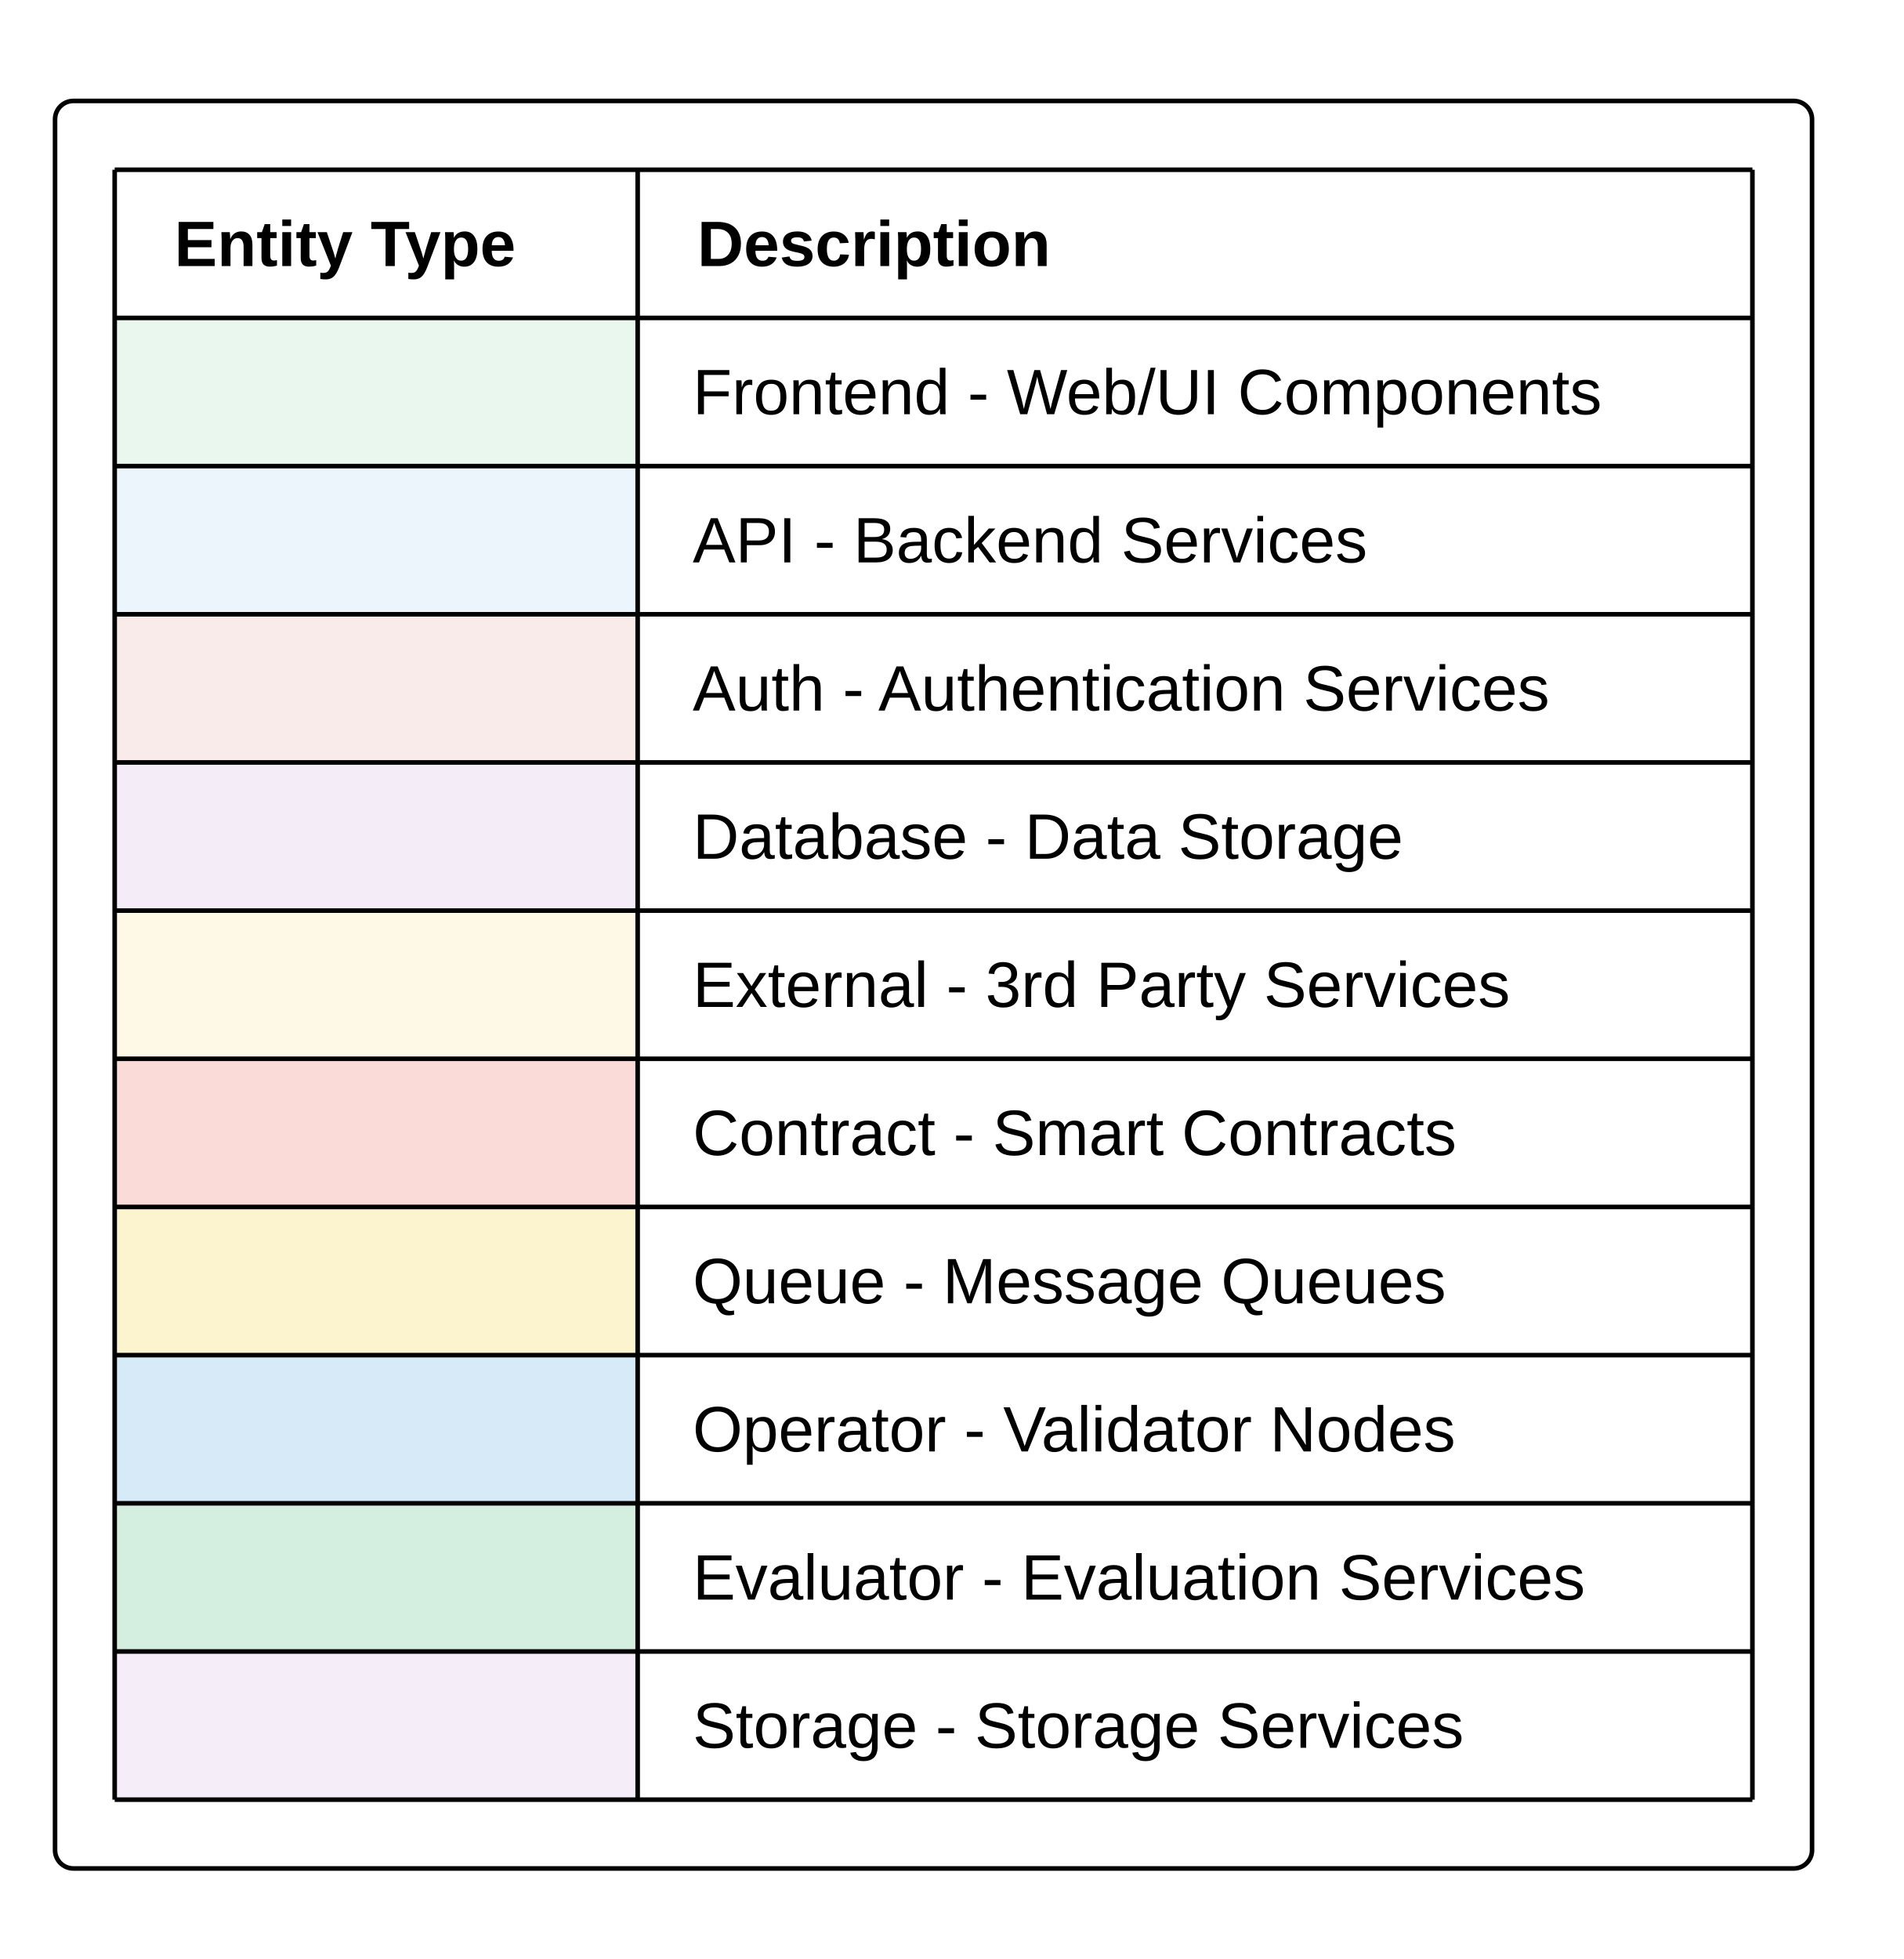
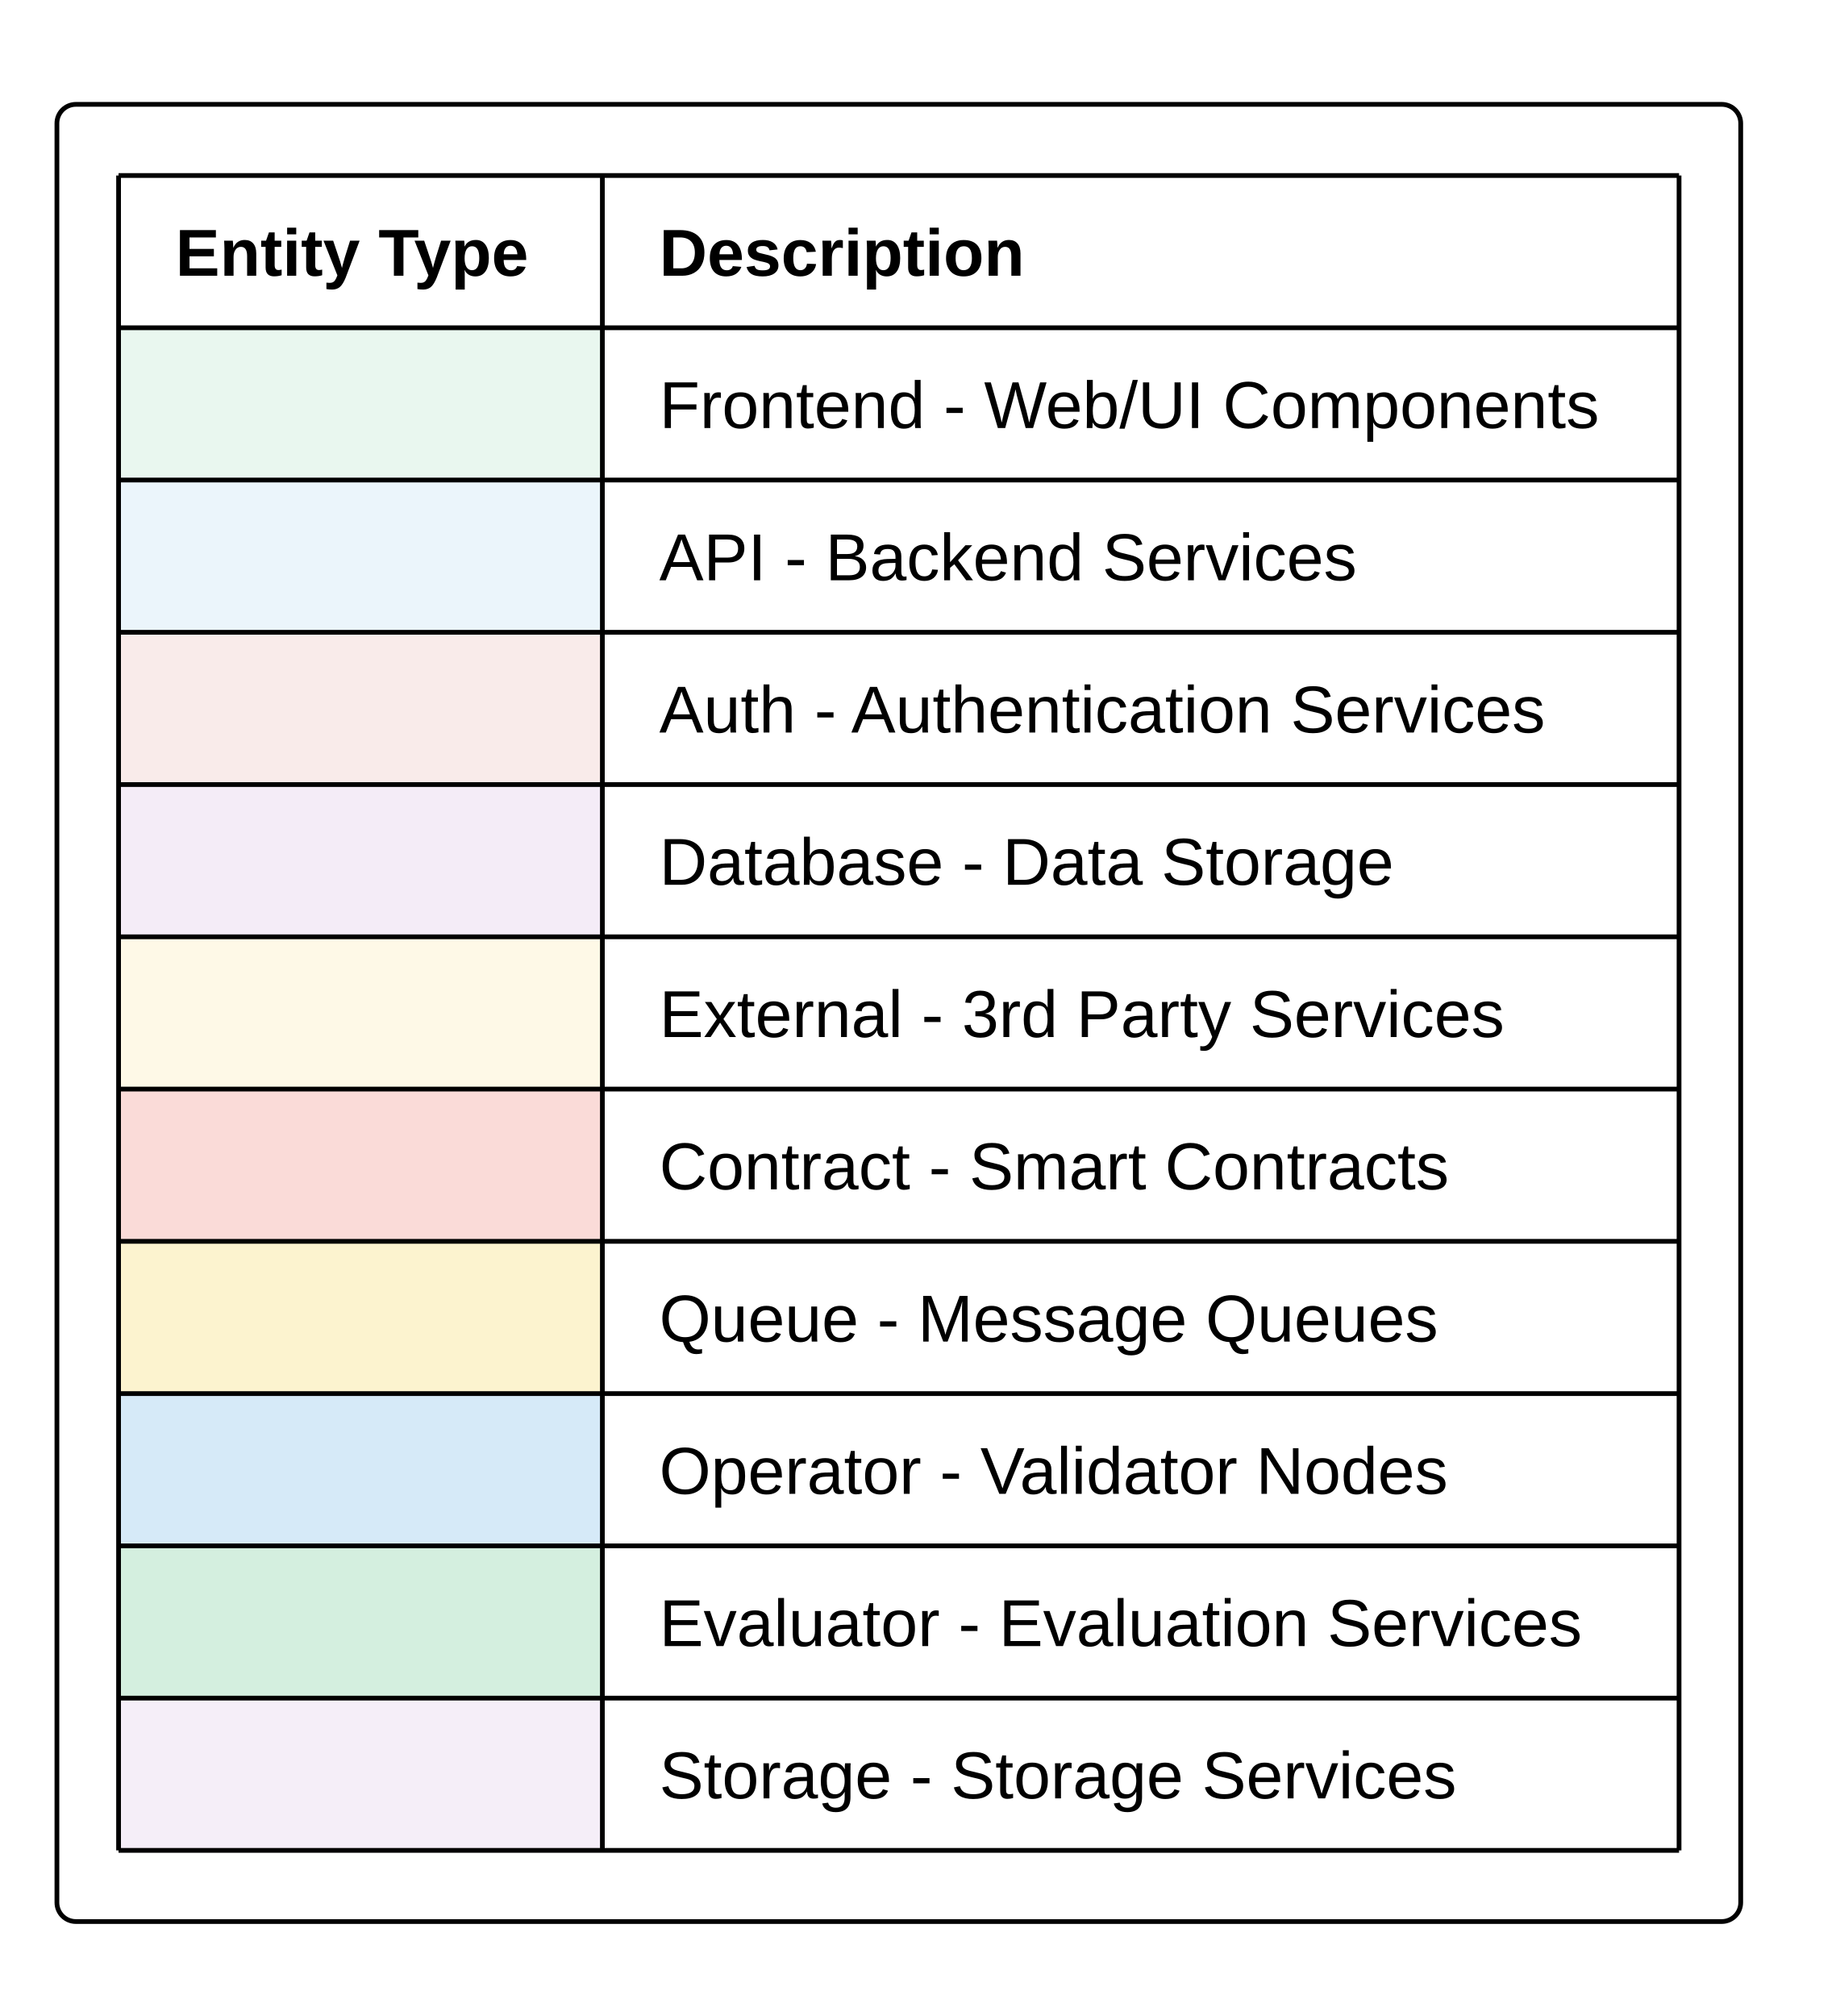
- <svg xmlns="http://www.w3.org/2000/svg" contentStyleType="text/css" height="427px" preserveAspectRatio="none" style="width:415px;height:427px;background:#FFFFFF;" version="1.1" viewBox="0 0 415 427" width="415px" zoomAndPan="magnify">
+ <svg xmlns="http://www.w3.org/2000/svg" contentStyleType="text/css" height="425px" preserveAspectRatio="none" style="width:387px;height:425px;background:#FFFFFF;" version="1.1" viewBox="0 0 387 425" width="387px" zoomAndPan="magnify">
  <defs />
  <g>
-     <rect fill="none" height="385.266" id="_legend" rx="4" ry="4" style="stroke:#000000;stroke-width:1.0;" width="383" x="12" y="22" />
-     <text fill="#000000" font-family="Arial" font-size="14" font-weight="bold" lengthAdjust="spacing" textLength="88" x="38" y="57.995">Entity Type</text>
-     <text fill="#000000" font-family="Arial" font-size="14" font-weight="bold" lengthAdjust="spacing" textLength="90" x="152" y="57.995">Description</text>
-     <rect fill="#E9F7EF" height="32.297" style="stroke:none;stroke-width:1.0;" width="114" x="25" y="69.297" />
-     <text fill="#000000" font-family="Arial" font-size="14" lengthAdjust="spacing" textLength="4" x="33" y="90.292"> </text>
-     <text fill="#000000" font-family="Arial" font-size="14" lengthAdjust="spacing" textLength="219" x="151" y="90.292">Frontend - Web/UI Components</text>
-     <rect fill="#EBF5FB" height="32.297" style="stroke:none;stroke-width:1.0;" width="114" x="25" y="101.594" />
-     <text fill="#000000" font-family="Arial" font-size="14" lengthAdjust="spacing" textLength="4" x="33" y="122.589"> </text>
-     <text fill="#000000" font-family="Arial" font-size="14" lengthAdjust="spacing" textLength="157" x="151" y="122.589">API - Backend Services</text>
-     <rect fill="#F9EBEA" height="32.297" style="stroke:none;stroke-width:1.0;" width="114" x="25" y="133.891" />
-     <text fill="#000000" font-family="Arial" font-size="14" lengthAdjust="spacing" textLength="4" x="33" y="154.886"> </text>
-     <text fill="#000000" font-family="Arial" font-size="14" lengthAdjust="spacing" textLength="207" x="151" y="154.886">Auth - Authentication Services</text>
-     <rect fill="#F4ECF7" height="32.297" style="stroke:none;stroke-width:1.0;" width="114" x="25" y="166.188" />
-     <text fill="#000000" font-family="Arial" font-size="14" lengthAdjust="spacing" textLength="4" x="33" y="187.183"> </text>
-     <text fill="#000000" font-family="Arial" font-size="14" lengthAdjust="spacing" textLength="169" x="151" y="187.183">Database - Data Storage</text>
-     <rect fill="#FEF9E7" height="32.297" style="stroke:none;stroke-width:1.0;" width="114" x="25" y="198.484" />
-     <text fill="#000000" font-family="Arial" font-size="14" lengthAdjust="spacing" textLength="4" x="33" y="219.48"> </text>
-     <text fill="#000000" font-family="Arial" font-size="14" lengthAdjust="spacing" textLength="191" x="151" y="219.48">External - 3rd Party Services</text>
-     <rect fill="#FADBD8" height="32.297" style="stroke:none;stroke-width:1.0;" width="114" x="25" y="230.781" />
-     <text fill="#000000" font-family="Arial" font-size="14" lengthAdjust="spacing" textLength="4" x="33" y="251.776"> </text>
-     <text fill="#000000" font-family="Arial" font-size="14" lengthAdjust="spacing" textLength="183" x="151" y="251.776">Contract - Smart Contracts</text>
-     <rect fill="#FCF3CF" height="32.297" style="stroke:none;stroke-width:1.0;" width="114" x="25" y="263.078" />
-     <text fill="#000000" font-family="Arial" font-size="14" lengthAdjust="spacing" textLength="4" x="33" y="284.073"> </text>
-     <text fill="#000000" font-family="Arial" font-size="14" lengthAdjust="spacing" textLength="182" x="151" y="284.073">Queue - Message Queues</text>
-     <rect fill="#D6EAF8" height="32.297" style="stroke:none;stroke-width:1.0;" width="114" x="25" y="295.375" />
-     <text fill="#000000" font-family="Arial" font-size="14" lengthAdjust="spacing" textLength="4" x="33" y="316.37"> </text>
-     <text fill="#000000" font-family="Arial" font-size="14" lengthAdjust="spacing" textLength="182" x="151" y="316.37">Operator - Validator Nodes</text>
-     <rect fill="#D4EFDF" height="32.297" style="stroke:none;stroke-width:1.0;" width="114" x="25" y="327.672" />
-     <text fill="#000000" font-family="Arial" font-size="14" lengthAdjust="spacing" textLength="4" x="33" y="348.667"> </text>
-     <text fill="#000000" font-family="Arial" font-size="14" lengthAdjust="spacing" textLength="208" x="151" y="348.667">Evaluator - Evaluation Services</text>
-     <rect fill="#F5EEF8" height="32.297" style="stroke:none;stroke-width:1.0;" width="114" x="25" y="359.969" />
-     <text fill="#000000" font-family="Arial" font-size="14" lengthAdjust="spacing" textLength="4" x="33" y="380.964"> </text>
-     <text fill="#000000" font-family="Arial" font-size="14" lengthAdjust="spacing" textLength="183" x="151" y="380.964">Storage - Storage Services</text>
-     <line style="stroke:#000000;stroke-width:1.0;" x1="25" x2="382" y1="37" y2="37" />
-     <line style="stroke:#000000;stroke-width:1.0;" x1="25" x2="382" y1="69.297" y2="69.297" />
-     <line style="stroke:#000000;stroke-width:1.0;" x1="25" x2="382" y1="101.594" y2="101.594" />
-     <line style="stroke:#000000;stroke-width:1.0;" x1="25" x2="382" y1="133.891" y2="133.891" />
-     <line style="stroke:#000000;stroke-width:1.0;" x1="25" x2="382" y1="166.188" y2="166.188" />
-     <line style="stroke:#000000;stroke-width:1.0;" x1="25" x2="382" y1="198.484" y2="198.484" />
-     <line style="stroke:#000000;stroke-width:1.0;" x1="25" x2="382" y1="230.781" y2="230.781" />
-     <line style="stroke:#000000;stroke-width:1.0;" x1="25" x2="382" y1="263.078" y2="263.078" />
-     <line style="stroke:#000000;stroke-width:1.0;" x1="25" x2="382" y1="295.375" y2="295.375" />
-     <line style="stroke:#000000;stroke-width:1.0;" x1="25" x2="382" y1="327.672" y2="327.672" />
-     <line style="stroke:#000000;stroke-width:1.0;" x1="25" x2="382" y1="359.969" y2="359.969" />
-     <line style="stroke:#000000;stroke-width:1.0;" x1="25" x2="382" y1="392.266" y2="392.266" />
-     <line style="stroke:#000000;stroke-width:1.0;" x1="25" x2="25" y1="37" y2="392.266" />
-     <line style="stroke:#000000;stroke-width:1.0;" x1="139" x2="139" y1="37" y2="392.266" />
-     <line style="stroke:#000000;stroke-width:1.0;" x1="382" x2="382" y1="37" y2="392.266" />
+     <rect fill="none" height="383.085" id="_legend" rx="4" ry="4" style="stroke:#000000;stroke-width:1.0;" width="355" x="12" y="22" />
+     <text fill="#000000" font-family="Arial" font-size="14" font-weight="bold" lengthAdjust="spacing" textLength="78" x="37" y="58.132">Entity Type</text>
+     <text fill="#000000" font-family="Arial" font-size="14" font-weight="bold" lengthAdjust="spacing" textLength="79" x="139" y="58.132">Description</text>
+     <rect fill="#E9F7EF" height="32.099" style="stroke:none;stroke-width:1.0;" width="102" x="25" y="69.099" />
+     <text fill="#000000" font-family="Arial" font-size="14" lengthAdjust="spacing" textLength="4" x="33" y="90.231"> </text>
+     <text fill="#000000" font-family="Arial" font-size="14" lengthAdjust="spacing" textLength="203" x="139" y="90.231">Frontend - Web/UI Components</text>
+     <rect fill="#EBF5FB" height="32.099" style="stroke:none;stroke-width:1.0;" width="102" x="25" y="101.197" />
+     <text fill="#000000" font-family="Arial" font-size="14" lengthAdjust="spacing" textLength="4" x="33" y="122.329"> </text>
+     <text fill="#000000" font-family="Arial" font-size="14" lengthAdjust="spacing" textLength="148" x="139" y="122.329">API - Backend Services</text>
+     <rect fill="#F9EBEA" height="32.099" style="stroke:none;stroke-width:1.0;" width="102" x="25" y="133.296" />
+     <text fill="#000000" font-family="Arial" font-size="14" lengthAdjust="spacing" textLength="4" x="33" y="154.428"> </text>
+     <text fill="#000000" font-family="Arial" font-size="14" lengthAdjust="spacing" textLength="190" x="139" y="154.428">Auth - Authentication Services</text>
+     <rect fill="#F4ECF7" height="32.099" style="stroke:none;stroke-width:1.0;" width="102" x="25" y="165.394" />
+     <text fill="#000000" font-family="Arial" font-size="14" lengthAdjust="spacing" textLength="4" x="33" y="186.526"> </text>
+     <text fill="#000000" font-family="Arial" font-size="14" lengthAdjust="spacing" textLength="158" x="139" y="186.526">Database - Data Storage</text>
+     <rect fill="#FEF9E7" height="32.099" style="stroke:none;stroke-width:1.0;" width="102" x="25" y="197.493" />
+     <text fill="#000000" font-family="Arial" font-size="14" lengthAdjust="spacing" textLength="4" x="33" y="218.625"> </text>
+     <text fill="#000000" font-family="Arial" font-size="14" lengthAdjust="spacing" textLength="181" x="139" y="218.625">External - 3rd Party Services</text>
+     <rect fill="#FADBD8" height="32.099" style="stroke:none;stroke-width:1.0;" width="102" x="25" y="229.592" />
+     <text fill="#000000" font-family="Arial" font-size="14" lengthAdjust="spacing" textLength="4" x="33" y="250.724"> </text>
+     <text fill="#000000" font-family="Arial" font-size="14" lengthAdjust="spacing" textLength="170" x="139" y="250.724">Contract - Smart Contracts</text>
+     <rect fill="#FCF3CF" height="32.099" style="stroke:none;stroke-width:1.0;" width="102" x="25" y="261.69" />
+     <text fill="#000000" font-family="Arial" font-size="14" lengthAdjust="spacing" textLength="4" x="33" y="282.822"> </text>
+     <text fill="#000000" font-family="Arial" font-size="14" lengthAdjust="spacing" textLength="168" x="139" y="282.822">Queue - Message Queues</text>
+     <rect fill="#D6EAF8" height="32.099" style="stroke:none;stroke-width:1.0;" width="102" x="25" y="293.789" />
+     <text fill="#000000" font-family="Arial" font-size="14" lengthAdjust="spacing" textLength="4" x="33" y="314.921"> </text>
+     <text fill="#000000" font-family="Arial" font-size="14" lengthAdjust="spacing" textLength="171" x="139" y="314.921">Operator - Validator Nodes</text>
+     <rect fill="#D4EFDF" height="32.099" style="stroke:none;stroke-width:1.0;" width="102" x="25" y="325.888" />
+     <text fill="#000000" font-family="Arial" font-size="14" lengthAdjust="spacing" textLength="4" x="33" y="347.019"> </text>
+     <text fill="#000000" font-family="Arial" font-size="14" lengthAdjust="spacing" textLength="197" x="139" y="347.019">Evaluator - Evaluation Services</text>
+     <rect fill="#F5EEF8" height="32.099" style="stroke:none;stroke-width:1.0;" width="102" x="25" y="357.986" />
+     <text fill="#000000" font-family="Arial" font-size="14" lengthAdjust="spacing" textLength="4" x="33" y="379.118"> </text>
+     <text fill="#000000" font-family="Arial" font-size="14" lengthAdjust="spacing" textLength="171" x="139" y="379.118">Storage - Storage Services</text>
+     <line style="stroke:#000000;stroke-width:1.0;" x1="25" x2="354" y1="37" y2="37" />
+     <line style="stroke:#000000;stroke-width:1.0;" x1="25" x2="354" y1="69.099" y2="69.099" />
+     <line style="stroke:#000000;stroke-width:1.0;" x1="25" x2="354" y1="101.197" y2="101.197" />
+     <line style="stroke:#000000;stroke-width:1.0;" x1="25" x2="354" y1="133.296" y2="133.296" />
+     <line style="stroke:#000000;stroke-width:1.0;" x1="25" x2="354" y1="165.394" y2="165.394" />
+     <line style="stroke:#000000;stroke-width:1.0;" x1="25" x2="354" y1="197.493" y2="197.493" />
+     <line style="stroke:#000000;stroke-width:1.0;" x1="25" x2="354" y1="229.592" y2="229.592" />
+     <line style="stroke:#000000;stroke-width:1.0;" x1="25" x2="354" y1="261.69" y2="261.69" />
+     <line style="stroke:#000000;stroke-width:1.0;" x1="25" x2="354" y1="293.789" y2="293.789" />
+     <line style="stroke:#000000;stroke-width:1.0;" x1="25" x2="354" y1="325.888" y2="325.888" />
+     <line style="stroke:#000000;stroke-width:1.0;" x1="25" x2="354" y1="357.986" y2="357.986" />
+     <line style="stroke:#000000;stroke-width:1.0;" x1="25" x2="354" y1="390.085" y2="390.085" />
+     <line style="stroke:#000000;stroke-width:1.0;" x1="25" x2="25" y1="37" y2="390.085" />
+     <line style="stroke:#000000;stroke-width:1.0;" x1="127" x2="127" y1="37" y2="390.085" />
+     <line style="stroke:#000000;stroke-width:1.0;" x1="354" x2="354" y1="37" y2="390.085" />
  </g>
</svg>
